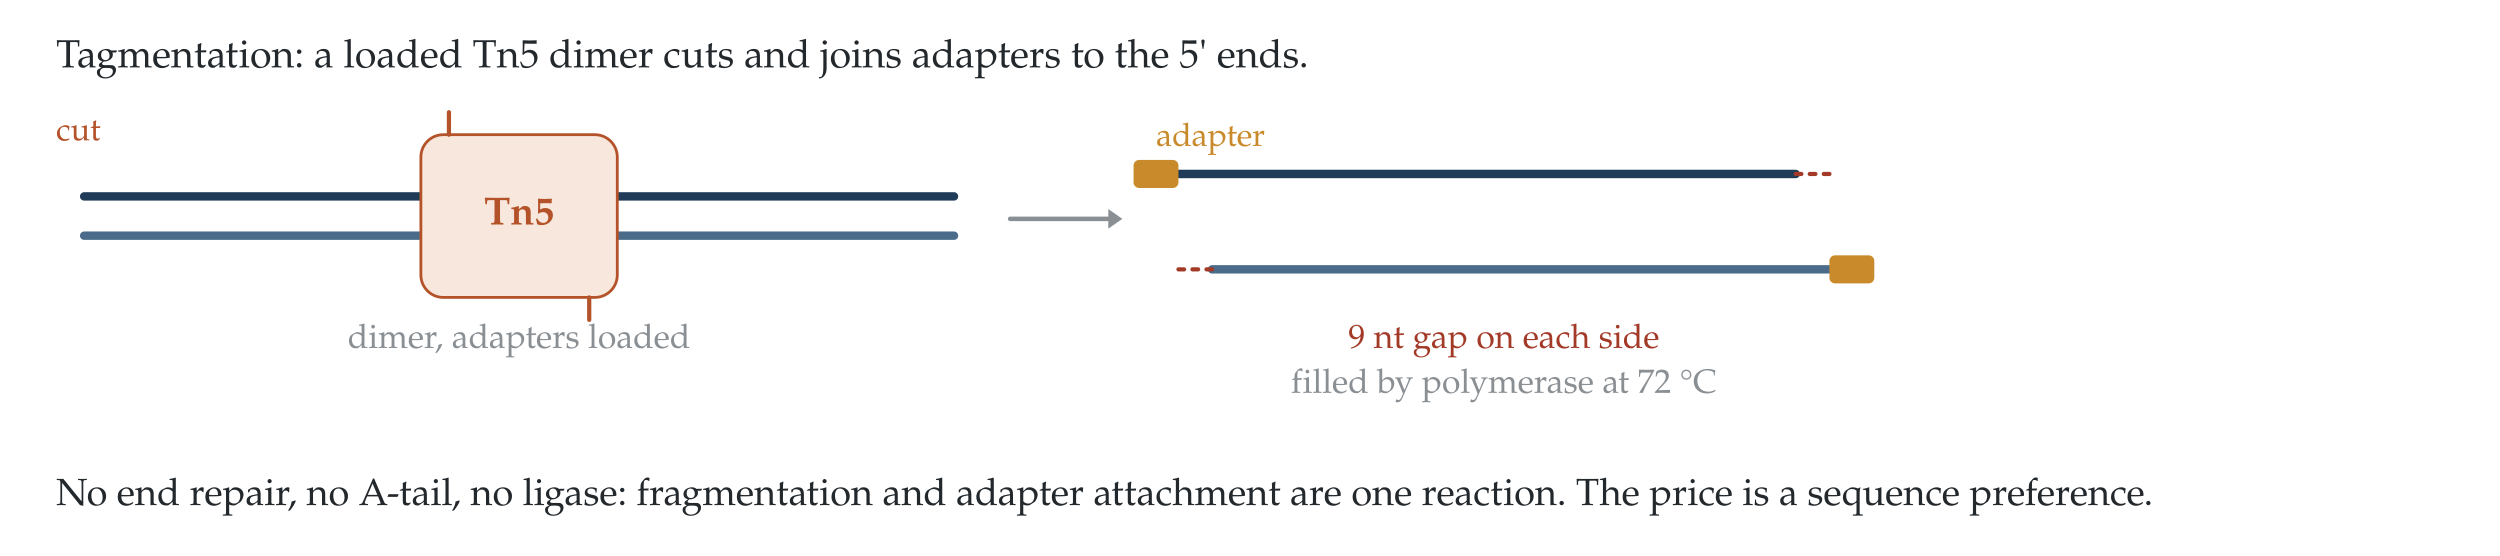
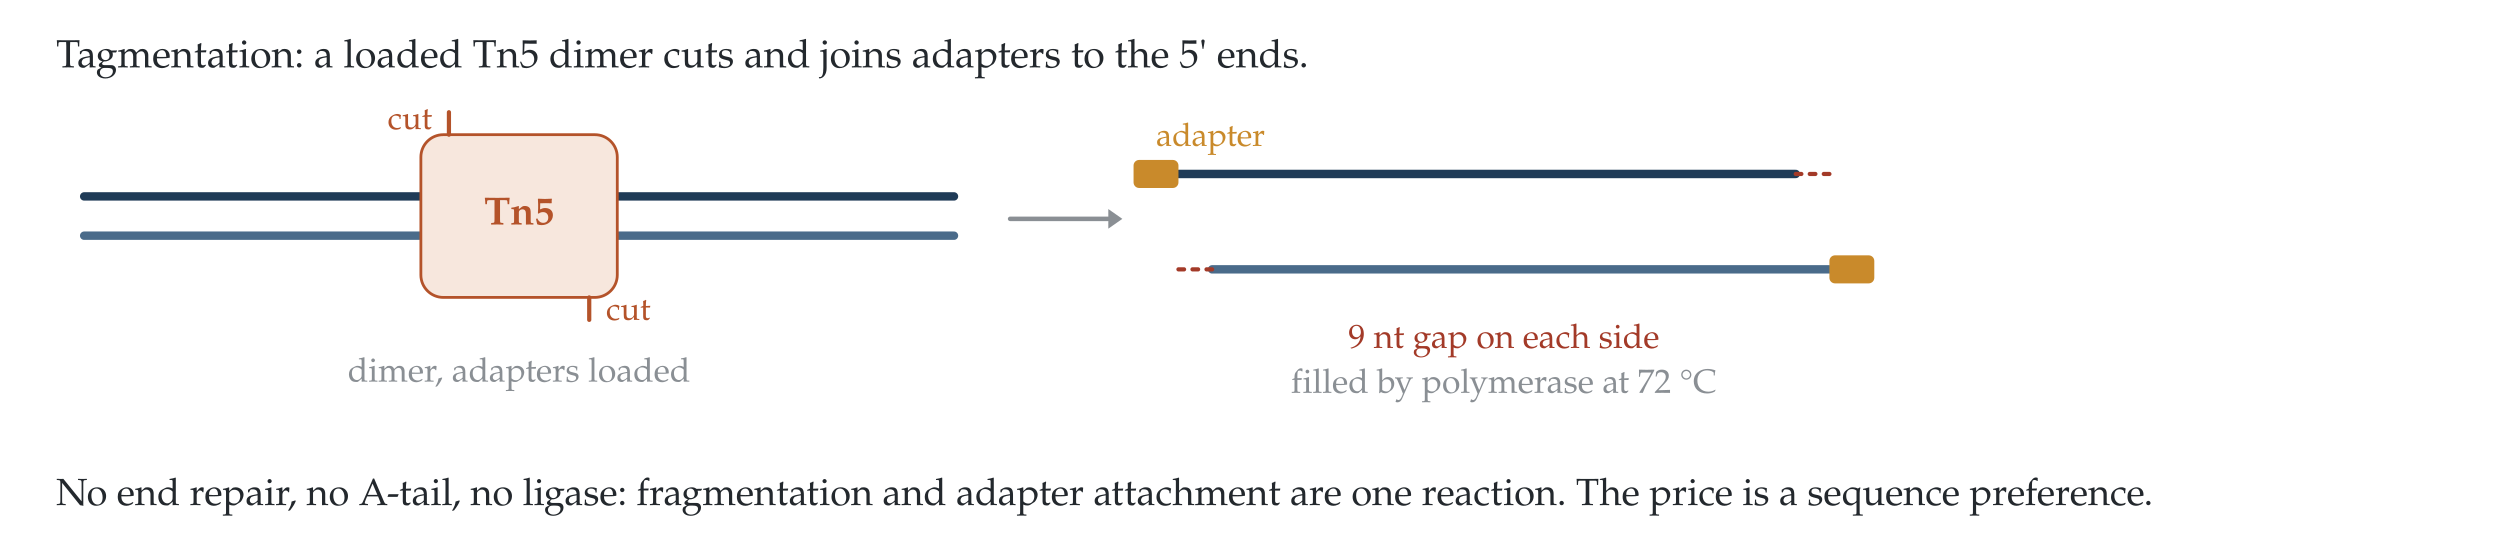
<svg xmlns="http://www.w3.org/2000/svg" viewBox="0 0 891 198" width="891" height="198" font-family="&quot;Palatino Linotype&quot;, &quot;Book Antiqua&quot;, Palatino, FreeSerif, serif" fill="#23282d">
  <rect width="700" height="198" fill="none" />
  <text x="20" y="24" font-size="14">Tagmentation: a loaded Tn5 dimer cuts and joins adapters to the 5' ends.</text>
  <line x1="30" y1="70" x2="340" y2="70" stroke="#1f3b57" stroke-width="3" stroke-linecap="round" />
  <line x1="30" y1="84" x2="340" y2="84" stroke="#4a6b8a" stroke-width="3" stroke-linecap="round" />
  <rect x="150" y="48" width="70" height="58" rx="8" fill="#f7e7dd" stroke="#b4532a" />
  <text x="185" y="80" font-size="14" text-anchor="middle" fill="#b4532a" font-weight="bold">Tn5</text>
-   <text x="185" y="124" font-size="12" text-anchor="middle" fill="#8a8f94">dimer, adapters loaded</text>
+   <text x="185" y="136" font-size="12" text-anchor="middle" fill="#8a8f94">dimer, adapters loaded</text>
  <line x1="160" y1="40" x2="160" y2="48" stroke="#b4532a" stroke-width="1.5" stroke-linecap="round" />
  <line x1="210" y1="106" x2="210" y2="114" stroke="#b4532a" stroke-width="1.5" stroke-linecap="round" />
-   <text x="20" y="50" font-size="11.5" fill="#b4532a">cut</text>
+   <text x="154" y="46" font-size="11.5" text-anchor="end" fill="#b4532a">cut</text>
+   <text x="216" y="114" font-size="11.5" fill="#b4532a">cut</text>
  <line x1="360" y1="78" x2="395" y2="78" stroke="#8a8f94" stroke-width="1.6" stroke-linecap="round" />
  <path d="M 400 78 L 395 74.5 L 395 81.5 Z" fill="#8a8f94" />
  <line x1="420" y1="62" x2="640" y2="62" stroke="#1f3b57" stroke-width="3" stroke-linecap="round" />
  <line x1="432" y1="96" x2="652" y2="96" stroke="#4a6b8a" stroke-width="3" stroke-linecap="round" />
  <rect x="404" y="57" width="16" height="10" rx="2" fill="#c98a2b" stroke="none" />
  <rect x="652" y="91" width="16" height="10" rx="2" fill="#c98a2b" stroke="none" />
  <line x1="420" y1="96" x2="432" y2="96" stroke="#a33a28" stroke-width="1.5" stroke-linecap="round" stroke-dasharray="2 3" />
  <line x1="640" y1="62" x2="652" y2="62" stroke="#a33a28" stroke-width="1.5" stroke-linecap="round" stroke-dasharray="2 3" />
  <text x="412" y="52" font-size="11.5" fill="#c98a2b">adapter</text>
  <text x="536" y="124" font-size="12" text-anchor="middle" fill="#a33a28">9 nt gap on each side</text>
  <text x="536" y="140" font-size="12" text-anchor="middle" fill="#8a8f94">filled by polymerase at 72 °C</text>
  <text x="20" y="180" font-size="13.5" fill="#23282d">No end repair, no A-tail, no ligase: fragmentation and adapter attachment are one reaction. The price is a sequence preference.</text>
</svg>
